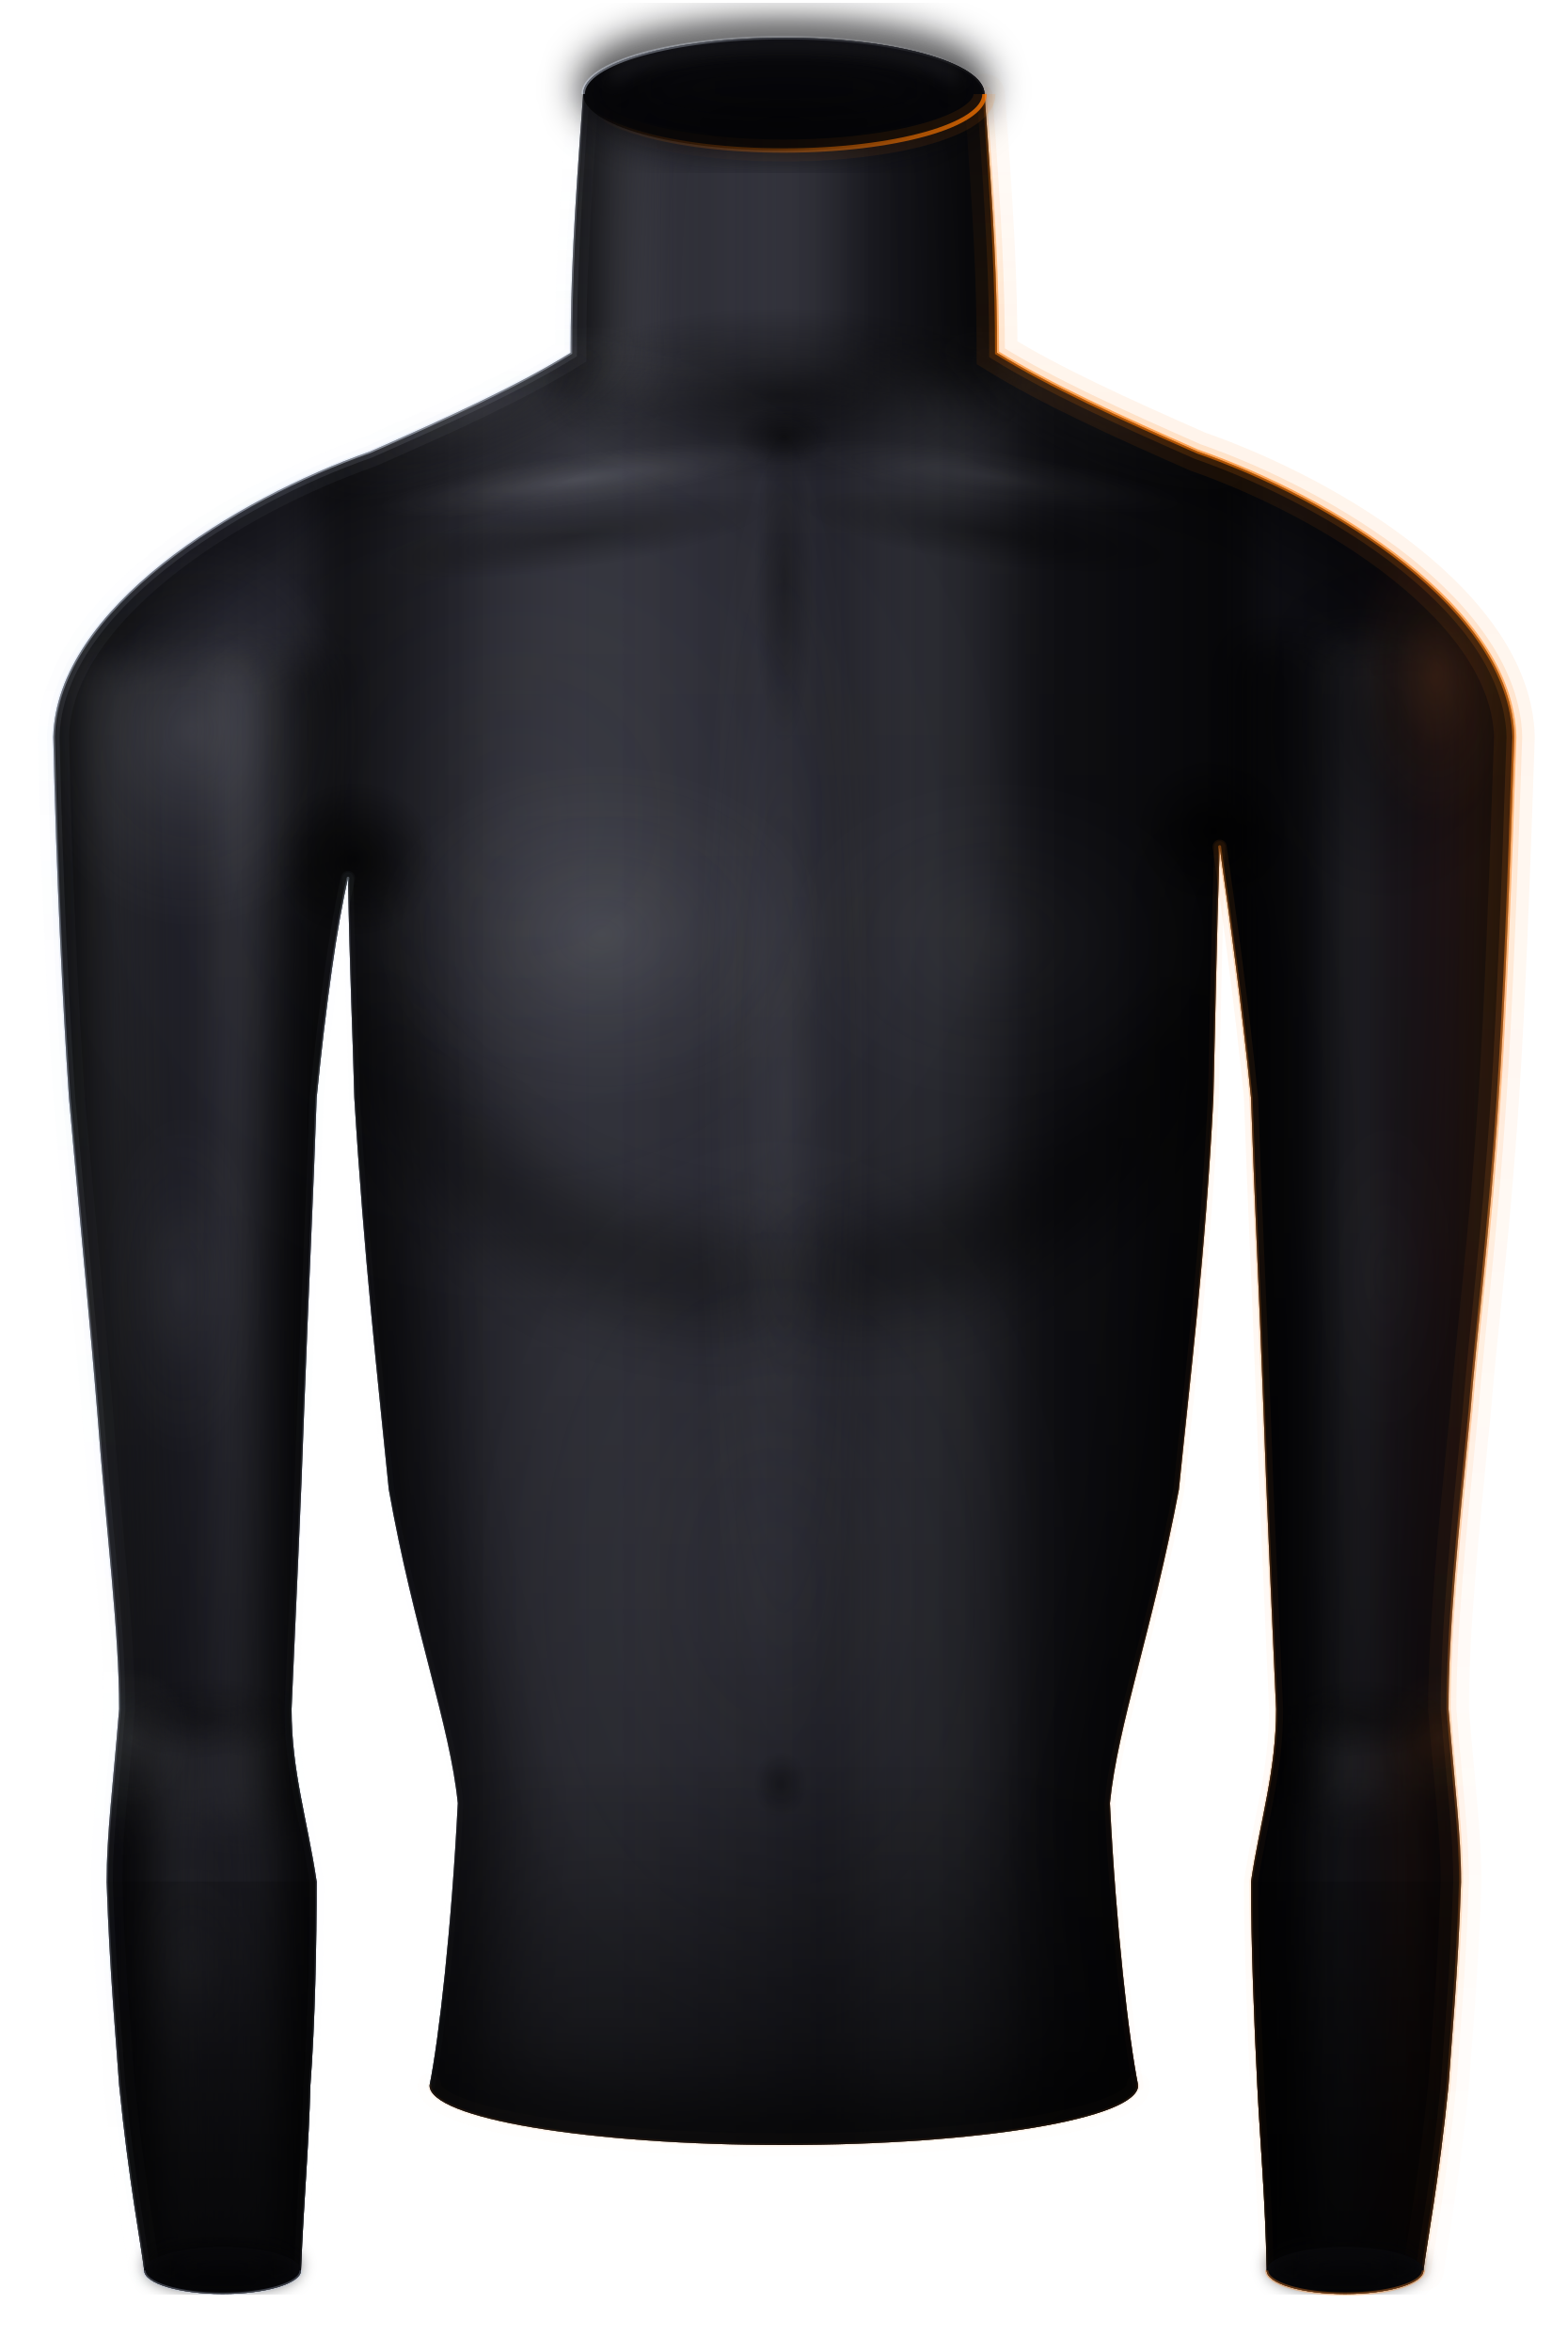
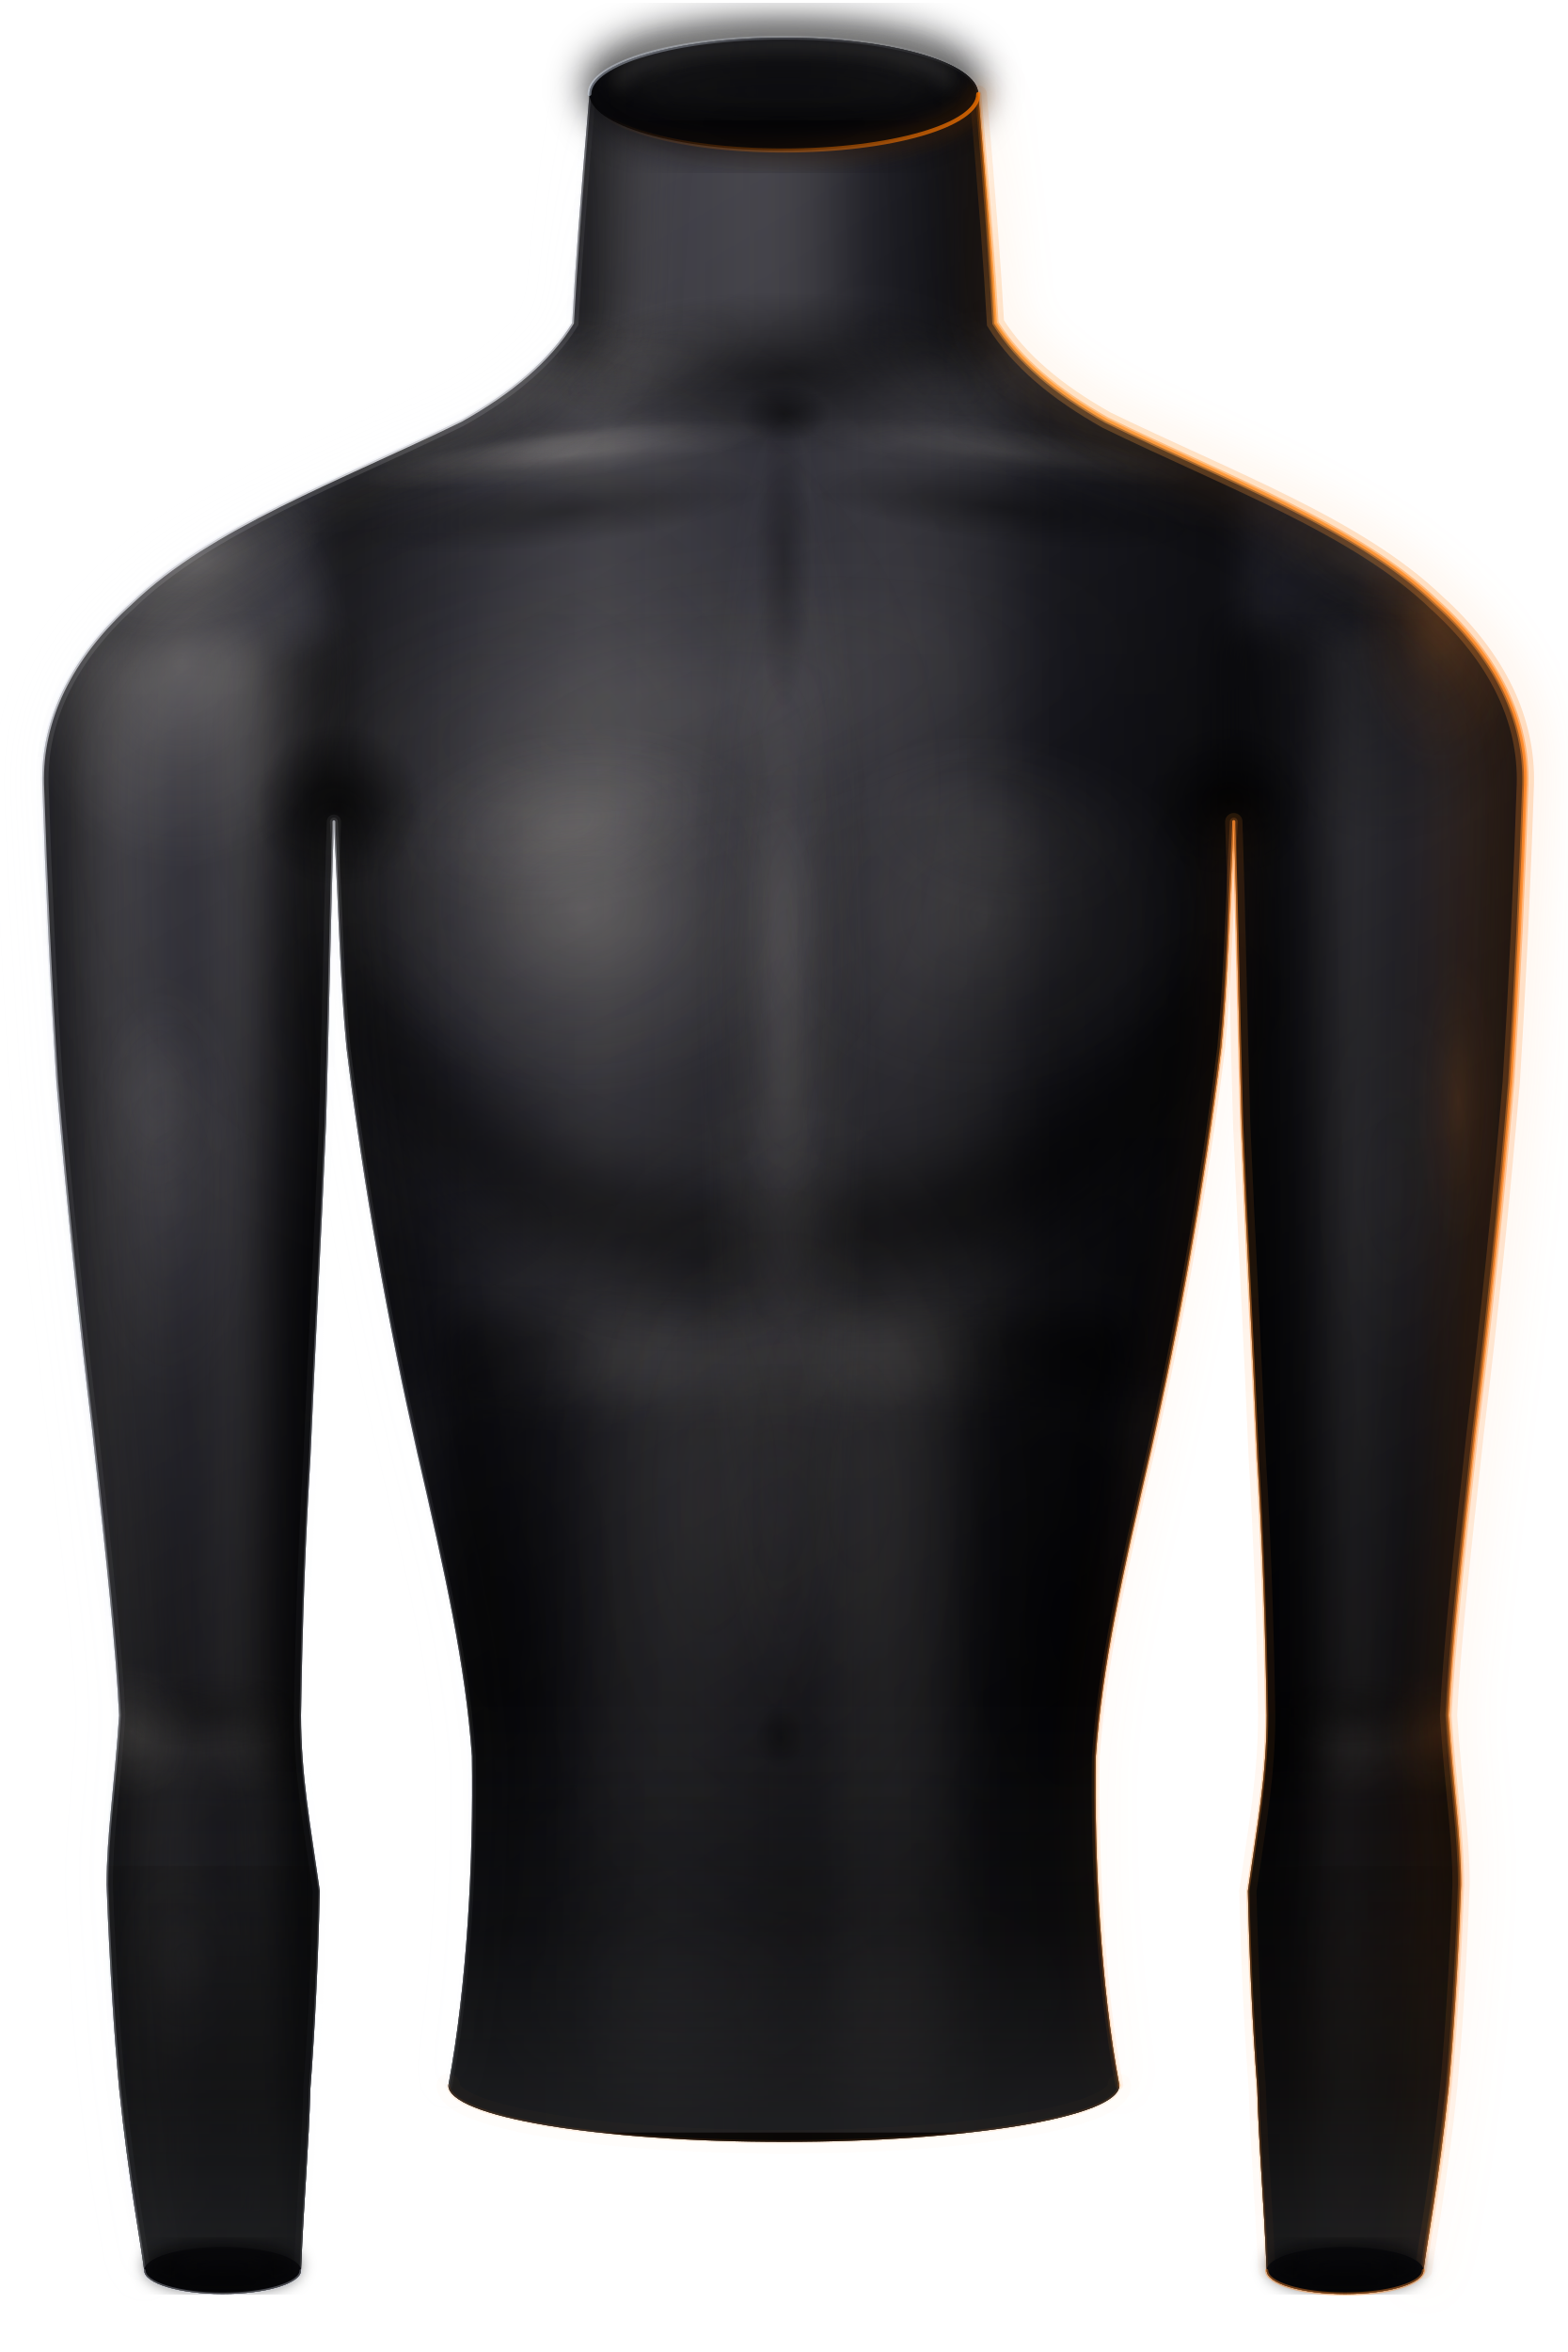
<svg xmlns="http://www.w3.org/2000/svg" viewBox="0 0 1000 1500" width="1000" height="1500">
  <defs>
    <filter id="borrao5" x="-40%" y="-40%" width="180%" height="180%" color-interpolation-filters="sRGB">
      <feGaussianBlur stdDeviation="5" />
    </filter>
    <filter id="borrao12" x="-40%" y="-40%" width="180%" height="180%" color-interpolation-filters="sRGB">
      <feGaussianBlur stdDeviation="12" />
    </filter>
    <filter id="borrao22" x="-40%" y="-40%" width="180%" height="180%" color-interpolation-filters="sRGB">
      <feGaussianBlur stdDeviation="22" />
    </filter>
-     <linearGradient id="cilindro" gradientUnits="userSpaceOnUse" x1="34" y1="0" x2="966" y2="0">
-       <stop offset="0" stop-color="#08080C" />
-       <stop offset="0.12" stop-color="#1C1C25" />
-       <stop offset="0.3" stop-color="#2A2A33" />
-       <stop offset="0.48" stop-color="#23232C" />
-       <stop offset="0.7" stop-color="#16161C" />
-       <stop offset="0.88" stop-color="#0B0B10" />
-       <stop offset="0.96" stop-color="#160E13" />
-       <stop offset="1" stop-color="#23160F" />
-     </linearGradient>
-     <linearGradient id="troncoCil" gradientUnits="userSpaceOnUse" x1="222" y1="0" x2="778" y2="0">
+     <linearGradient id="cilindro" gradientUnits="userSpaceOnUse" x1="180" y1="120" x2="880" y2="1300">
+       <stop offset="0" stop-color="#34343E" />
+       <stop offset="0.16" stop-color="#2C2C35" />
+       <stop offset="0.38" stop-color="#21212A" />
+       <stop offset="0.6" stop-color="#15151B" />
+       <stop offset="0.8" stop-color="#0C0C11" />
+       <stop offset="0.93" stop-color="#0A0709" />
+       <stop offset="1" stop-color="#140C09" />
+     </linearGradient>
+     <linearGradient id="troncoCil" gradientUnits="userSpaceOnUse" x1="213" y1="0" x2="787" y2="0">
      <stop offset="0" stop-color="#000000" stop-opacity="0.56" />
-       <stop offset="0.13" stop-color="#000000" stop-opacity="0.16" />
-       <stop offset="0.33" stop-color="#EDF1FB" stop-opacity="0.062" />
-       <stop offset="0.56" stop-color="#EDF1FB" stop-opacity="0.012" />
-       <stop offset="0.79" stop-color="#000000" stop-opacity="0.3" />
-       <stop offset="1" stop-color="#000000" stop-opacity="0.58" />
-     </linearGradient>
-     <linearGradient id="pescocoCil" gradientUnits="userSpaceOnUse" x1="364" y1="0" x2="636" y2="0">
+       <stop offset="0.13" stop-color="#000000" stop-opacity="0.14" />
+       <stop offset="0.3" stop-color="#F8F0E2" stop-opacity="0.105" />
+       <stop offset="0.5" stop-color="#F8F0E2" stop-opacity="0.03" />
+       <stop offset="0.79" stop-color="#000000" stop-opacity="0.32" />
+       <stop offset="1" stop-color="#000000" stop-opacity="0.6" />
+     </linearGradient>
+     <linearGradient id="ventreCil" gradientUnits="userSpaceOnUse" x1="292" y1="0" x2="708" y2="0">
+       <stop offset="0" stop-color="#000000" stop-opacity="0.52" />
+       <stop offset="0.16" stop-color="#000000" stop-opacity="0.16" />
+       <stop offset="0.34" stop-color="#F8F0E2" stop-opacity="0.075" />
+       <stop offset="0.54" stop-color="#F8F0E2" stop-opacity="0.02" />
+       <stop offset="0.8" stop-color="#000000" stop-opacity="0.34" />
+       <stop offset="1" stop-color="#000000" stop-opacity="0.6" />
+     </linearGradient>
+     <linearGradient id="pescocoCil" gradientUnits="userSpaceOnUse" x1="367" y1="0" x2="633" y2="0">
+       <stop offset="0" stop-color="#000000" stop-opacity="0.5" />
+       <stop offset="0.22" stop-color="#F8F0E2" stop-opacity="0.085" />
+       <stop offset="0.44" stop-color="#F8F0E2" stop-opacity="0.12" />
+       <stop offset="0.7" stop-color="#000000" stop-opacity="0.26" />
+       <stop offset="1" stop-color="#000000" stop-opacity="0.64" />
+     </linearGradient>
+     <linearGradient id="bracoE" gradientUnits="userSpaceOnUse" x1="30" y1="0" x2="210" y2="0">
+       <stop offset="0" stop-color="#000000" stop-opacity="0.42" />
+       <stop offset="0.26" stop-color="#F8F0E2" stop-opacity="0.13" />
+       <stop offset="0.54" stop-color="#F8F0E2" stop-opacity="0.025" />
+       <stop offset="0.84" stop-color="#000000" stop-opacity="0.46" />
+       <stop offset="1" stop-color="#000000" stop-opacity="0.64" />
+     </linearGradient>
+     <linearGradient id="antebracoE" gradientUnits="userSpaceOnUse" x1="70" y1="0" x2="204" y2="0">
+       <stop offset="0" stop-color="#000000" stop-opacity="0.4" />
+       <stop offset="0.28" stop-color="#F8F0E2" stop-opacity="0.105" />
+       <stop offset="0.6" stop-color="#F8F0E2" stop-opacity="0.018" />
+       <stop offset="0.86" stop-color="#000000" stop-opacity="0.44" />
+       <stop offset="1" stop-color="#000000" stop-opacity="0.6" />
+     </linearGradient>
+     <linearGradient id="bracoD" gradientUnits="userSpaceOnUse" x1="790" y1="0" x2="970" y2="0">
+       <stop offset="0" stop-color="#000000" stop-opacity="0.6" />
+       <stop offset="0.24" stop-color="#000000" stop-opacity="0.36" />
+       <stop offset="0.54" stop-color="#F8F0E2" stop-opacity="0.038" />
+       <stop offset="0.82" stop-color="#FF8A2B" stop-opacity="0.12" />
+       <stop offset="1" stop-color="#000000" stop-opacity="0.3" />
+     </linearGradient>
+     <linearGradient id="antebracoD" gradientUnits="userSpaceOnUse" x1="796" y1="0" x2="930" y2="0">
      <stop offset="0" stop-color="#000000" stop-opacity="0.56" />
-       <stop offset="0.22" stop-color="#EDF1FB" stop-opacity="0.045" />
-       <stop offset="0.44" stop-color="#EDF1FB" stop-opacity="0.075" />
-       <stop offset="0.7" stop-color="#000000" stop-opacity="0.24" />
-       <stop offset="1" stop-color="#000000" stop-opacity="0.62" />
-     </linearGradient>
-     <linearGradient id="bracoE" gradientUnits="userSpaceOnUse" x1="34" y1="0" x2="206" y2="0">
-       <stop offset="0" stop-color="#000000" stop-opacity="0.46" />
-       <stop offset="0.28" stop-color="#EDF1FB" stop-opacity="0.085" />
-       <stop offset="0.56" stop-color="#EDF1FB" stop-opacity="0.012" />
-       <stop offset="0.84" stop-color="#000000" stop-opacity="0.44" />
-       <stop offset="1" stop-color="#000000" stop-opacity="0.62" />
-     </linearGradient>
-     <linearGradient id="antebracoE" gradientUnits="userSpaceOnUse" x1="86" y1="0" x2="200" y2="0">
-       <stop offset="0" stop-color="#000000" stop-opacity="0.42" />
-       <stop offset="0.3" stop-color="#EDF1FB" stop-opacity="0.07" />
-       <stop offset="0.6" stop-color="#EDF1FB" stop-opacity="0.01" />
-       <stop offset="0.86" stop-color="#000000" stop-opacity="0.42" />
-       <stop offset="1" stop-color="#000000" stop-opacity="0.58" />
-     </linearGradient>
-     <linearGradient id="bracoD" gradientUnits="userSpaceOnUse" x1="794" y1="0" x2="966" y2="0">
-       <stop offset="0" stop-color="#000000" stop-opacity="0.58" />
-       <stop offset="0.24" stop-color="#000000" stop-opacity="0.34" />
-       <stop offset="0.54" stop-color="#EDF1FB" stop-opacity="0.028" />
-       <stop offset="0.82" stop-color="#FF8A2B" stop-opacity="0.06" />
-       <stop offset="1" stop-color="#000000" stop-opacity="0.34" />
-     </linearGradient>
-     <linearGradient id="antebracoD" gradientUnits="userSpaceOnUse" x1="800" y1="0" x2="914" y2="0">
-       <stop offset="0" stop-color="#000000" stop-opacity="0.54" />
-       <stop offset="0.28" stop-color="#000000" stop-opacity="0.3" />
-       <stop offset="0.58" stop-color="#EDF1FB" stop-opacity="0.022" />
-       <stop offset="0.84" stop-color="#FF8A2B" stop-opacity="0.05" />
-       <stop offset="1" stop-color="#000000" stop-opacity="0.36" />
+       <stop offset="0.28" stop-color="#000000" stop-opacity="0.32" />
+       <stop offset="0.58" stop-color="#F8F0E2" stop-opacity="0.03" />
+       <stop offset="0.84" stop-color="#FF8A2B" stop-opacity="0.1" />
+       <stop offset="1" stop-color="#000000" stop-opacity="0.32" />
    </linearGradient>
    <linearGradient id="vinheta" gradientUnits="userSpaceOnUse" x1="0" y1="250" x2="0" y2="1500">
      <stop offset="0" stop-color="#000000" stop-opacity="0" />
      <stop offset="0.42" stop-color="#000000" stop-opacity="0.08" />
      <stop offset="0.76" stop-color="#000000" stop-opacity="0.24" />
      <stop offset="1" stop-color="#000000" stop-opacity="0.46" />
    </linearGradient>
    <linearGradient id="peBase" gradientUnits="userSpaceOnUse" x1="0" y1="1120" x2="0" y2="1380">
      <stop offset="0" stop-color="#000000" stop-opacity="0" />
      <stop offset="1" stop-color="#000000" stop-opacity="0.54" />
    </linearGradient>
    <radialGradient id="realce">
-       <stop offset="0" stop-color="#EDF1FB" stop-opacity="0.95" />
-       <stop offset="0.5" stop-color="#EDF1FB" stop-opacity="0.36" />
-       <stop offset="1" stop-color="#EDF1FB" stop-opacity="0" />
+       <stop offset="0" stop-color="#F8F0E2" stop-opacity="0.95" />
+       <stop offset="0.5" stop-color="#F8F0E2" stop-opacity="0.36" />
+       <stop offset="1" stop-color="#F8F0E2" stop-opacity="0" />
    </radialGradient>
    <radialGradient id="brasa">
      <stop offset="0" stop-color="#FF8A2B" stop-opacity="0.8" />
      <stop offset="0.5" stop-color="#FF8A2B" stop-opacity="0.26" />
      <stop offset="1" stop-color="#FF8A2B" stop-opacity="0" />
    </radialGradient>
    <radialGradient id="sombra">
      <stop offset="0" stop-color="#000000" stop-opacity="0.92" />
      <stop offset="0.5" stop-color="#000000" stop-opacity="0.46" />
      <stop offset="1" stop-color="#000000" stop-opacity="0" />
    </radialGradient>
    <radialGradient id="oco" cx="0.5" cy="0.76" r="0.84">
      <stop offset="0" stop-color="#040405" />
      <stop offset="0.5" stop-color="#07070A" />
      <stop offset="1" stop-color="#0F0F13" />
    </radialGradient>
    <linearGradient id="fioQuente" gradientUnits="userSpaceOnUse" x1="0" y1="60" x2="0" y2="1470">
-       <stop offset="0" stop-color="#FF7700" stop-opacity="0.3" />
-       <stop offset="0.14" stop-color="#FF7700" stop-opacity="1" />
-       <stop offset="0.44" stop-color="#FF8A2B" stop-opacity="0.78" />
-       <stop offset="0.78" stop-color="#FF8A2B" stop-opacity="0.4" />
-       <stop offset="1" stop-color="#FF8A2B" stop-opacity="0.18" />
+       <stop offset="0" stop-color="#FF7700" stop-opacity="0.34" />
+       <stop offset="0.13" stop-color="#FFA042" stop-opacity="1" />
+       <stop offset="0.3" stop-color="#FF8A2B" stop-opacity="0.95" />
+       <stop offset="0.6" stop-color="#FF8A2B" stop-opacity="0.66" />
+       <stop offset="0.86" stop-color="#FF8A2B" stop-opacity="0.4" />
+       <stop offset="1" stop-color="#FF8A2B" stop-opacity="0.22" />
    </linearGradient>
    <linearGradient id="fioFrio" gradientUnits="userSpaceOnUse" x1="0" y1="60" x2="0" y2="1470">
-       <stop offset="0" stop-color="#D8E2F4" stop-opacity="0.22" />
-       <stop offset="0.16" stop-color="#D8E2F4" stop-opacity="0.95" />
-       <stop offset="0.4" stop-color="#C9D6EE" stop-opacity="0.6" />
-       <stop offset="0.7" stop-color="#C9D6EE" stop-opacity="0.38" />
-       <stop offset="1" stop-color="#C9D6EE" stop-opacity="0.26" />
-     </linearGradient>
-     <linearGradient id="labioQuente" gradientUnits="userSpaceOnUse" x1="380" y1="0" x2="640" y2="0">
+       <stop offset="0" stop-color="#E4E7F0" stop-opacity="0.26" />
+       <stop offset="0.16" stop-color="#F0F1F6" stop-opacity="1" />
+       <stop offset="0.4" stop-color="#E4E7F0" stop-opacity="0.66" />
+       <stop offset="0.7" stop-color="#DCE1EC" stop-opacity="0.4" />
+       <stop offset="1" stop-color="#DCE1EC" stop-opacity="0.26" />
+     </linearGradient>
+     <linearGradient id="piso" gradientUnits="userSpaceOnUse" x1="0" y1="1470" x2="0" y2="1120">
+       <stop offset="0" stop-color="#DCE4F2" stop-opacity="0.13" />
+       <stop offset="0.38" stop-color="#DCE4F2" stop-opacity="0.05" />
+       <stop offset="1" stop-color="#DCE4F2" stop-opacity="0" />
+     </linearGradient>
+     <linearGradient id="pisoPeito" gradientUnits="userSpaceOnUse" x1="0" y1="1352" x2="0" y2="1080">
+       <stop offset="0" stop-color="#DCE4F2" stop-opacity="0.115" />
+       <stop offset="0.45" stop-color="#DCE4F2" stop-opacity="0.04" />
+       <stop offset="1" stop-color="#DCE4F2" stop-opacity="0" />
+     </linearGradient>
+     <linearGradient id="labioQuente" gradientUnits="userSpaceOnUse" x1="384" y1="0" x2="636" y2="0">
      <stop offset="0" stop-color="#FF7700" stop-opacity="0" />
      <stop offset="0.45" stop-color="#FF7700" stop-opacity="0.3" />
      <stop offset="1" stop-color="#FF7700" stop-opacity="0.8" />
    </linearGradient>
-     <linearGradient id="labioFrio" gradientUnits="userSpaceOnUse" x1="620" y1="0" x2="368" y2="0">
+     <linearGradient id="labioFrio" gradientUnits="userSpaceOnUse" x1="616" y1="0" x2="372" y2="0">
      <stop offset="0" stop-color="#D8E2F4" stop-opacity="0.04" />
      <stop offset="0.55" stop-color="#D8E2F4" stop-opacity="0.2" />
      <stop offset="1" stop-color="#D8E2F4" stop-opacity="0.44" />
    </linearGradient>
-     <path id="silhueta" d="M372 60       C 366 140 364 180 364 225       C 330 246 286 266 236 288       C 150 318 36 388 34 470       C 36 560 40 640 44 700       C 52 790 58 850 62 900       C 68 980 76 1040 76 1090       C 72 1140 68 1170 68 1200       C 70 1260 74 1300 76 1330       C 82 1390 90 1432 92 1448       A 50 15 0 0 0 192 1448       C 194 1400 197 1370 198 1330       C 201 1290 202 1240 202 1200       C 196 1160 186 1130 186 1090       C 189 1020 192 960 194 900       C 197 820 200 760 202 700       C 208 640 215 590 222 560       C 223 620 225 660 226 700       C 232 800 241 880 248 950       C 264 1040 287 1100 292 1150       C 288 1230 280 1300 274 1330       A 226 38 0 0 0 726 1330       C 720 1300 712 1230 708 1150       C 713 1100 735 1040 752 950       C 759 880 769 800 774 700       C 775 660 776 600 778 540       C 785 590 792 640 798 700       C 800 760 803 820 806 900       C 808 960 811 1020 814 1090       C 814 1130 804 1160 798 1200       C 798 1240 800 1290 802 1330       C 804 1370 807 1400 808 1448       A 50 15 0 0 0 908 1448       C 910 1432 918 1390 924 1330       C 926 1300 930 1260 932 1200       C 932 1170 928 1140 924 1090       C 924 1040 930 980 938 900       C 942 850 950 790 956 700       C 960 640 963 560 966 470       C 964 388 850 318 764 288       C 714 266 670 246 636 225       C 636 180 634 140 628 60       A 128 36 0 0 0 372 60 Z" />
+     <path id="silhueta" d="M376 60       C 370 130 367 170 365 206       C 350 230 326 250 294 268       C 216 306 134 336 84 384       C 44 420 26 460 27 500       C 29 562 32 626 36 690       C 42 762 50 840 59 914       C 68 996 74 1052 76 1094       C 73 1140 68 1170 68 1202       C 70 1256 73 1300 76 1332       C 82 1390 90 1432 92 1448       A 50 15 0 0 0 192 1448       C 194 1400 197 1370 198 1332       C 201 1292 203 1250 204 1206       C 198 1164 192 1132 192 1094       C 193 1030 195 980 198 930       C 201 858 205 788 208 716       C 210 646 211 582 213 524       C 216 582 217 626 221 668       C 232 758 248 846 266 926       C 284 1004 297 1062 301 1120       C 302 1186 298 1266 286 1330       A 214 36 0 0 0 714 1330       C 702 1266 698 1186 699 1120       C 703 1062 716 1004 734 926       C 752 846 768 758 779 668       C 783 626 784 582 787 524       C 789 582 790 646 792 716       C 795 788 799 858 802 930       C 805 980 807 1030 808 1094       C 808 1132 802 1164 796 1206       C 797 1250 799 1292 802 1332       C 803 1370 806 1400 808 1448       A 50 15 0 0 0 908 1448       C 910 1432 918 1390 924 1332       C 927 1300 930 1256 932 1202       C 932 1170 927 1140 924 1094       C 926 1052 932 996 941 914       C 950 840 958 762 964 690       C 968 626 971 562 973 500       C 974 460 956 420 916 384       C 866 336 784 306 706 268       C 674 250 650 230 635 206       C 633 170 630 130 624 60       A 124 36 0 0 0 376 60 Z" />
    <clipPath id="corpo">
      <use href="#silhueta" />
    </clipPath>
-     <path id="ladoD" d="M628 60 C 634 140 636 180 636 225       C 670 246 714 266 764 288 C 850 318 964 388 966 470       C 963 560 960 640 956 700 C 950 790 942 850 938 900       C 930 980 924 1040 924 1090 C 928 1140 932 1170 932 1200       C 930 1260 926 1300 924 1330 C 918 1390 910 1432 908 1448" />
-     <path id="ladoE" d="M372 60 C 366 140 364 180 364 225       C 330 246 286 266 236 288 C 150 318 36 388 34 470       C 36 560 40 640 44 700 C 52 790 58 850 62 900       C 68 980 76 1040 76 1090 C 72 1140 68 1170 68 1200       C 70 1260 74 1300 76 1330 C 82 1390 90 1432 92 1448" />
-     <path id="dentroE" d="M192 1448 C 194 1400 197 1370 198 1330       C 201 1290 202 1240 202 1200 C 196 1160 186 1130 186 1090       C 189 1020 192 960 194 900 C 197 820 200 760 202 700       C 208 640 215 590 222 560" />
-     <path id="flancoE" d="M222 560 C 223 620 225 660 226 700       C 232 800 241 880 248 950 C 264 1040 287 1100 292 1150       C 288 1230 280 1300 274 1330" />
-     <path id="dentroD" d="M778 540 C 785 590 792 640 798 700       C 800 760 803 820 806 900 C 808 960 811 1020 814 1090       C 814 1130 804 1160 798 1200 C 798 1240 800 1290 802 1330       C 804 1370 807 1400 808 1448" />
-     <path id="flancoD" d="M726 1330 C 720 1300 712 1230 708 1150       C 713 1100 735 1040 752 950 C 759 880 769 800 774 700       C 775 660 776 600 778 540" />
+     <path id="ladoD" d="M624 60 C 630 130 633 170 635 206       C 650 230 674 250 706 268 C 784 306 866 336 916 384       C 956 420 974 460 973 500 C 971 562 968 626 964 690       C 958 762 950 840 941 914 C 932 996 926 1052 924 1094       C 927 1140 932 1170 932 1202 C 930 1256 927 1300 924 1332       C 918 1390 910 1432 908 1448" />
+     <path id="ladoE" d="M376 60 C 370 130 367 170 365 206       C 350 230 326 250 294 268 C 216 306 134 336 84 384       C 44 420 26 460 27 500 C 29 562 32 626 36 690       C 42 762 50 840 59 914 C 68 996 74 1052 76 1094       C 73 1140 68 1170 68 1202 C 70 1256 73 1300 76 1332       C 82 1390 90 1432 92 1448" />
+     <path id="dentroE" d="M192 1448 C 194 1400 197 1370 198 1332       C 201 1292 203 1250 204 1206 C 198 1164 192 1132 192 1094       C 193 1030 195 980 198 930 C 201 858 205 788 208 716       C 210 646 211 582 213 524" />
+     <path id="flancoE" d="M213 524 C 216 582 217 626 221 668       C 232 758 248 846 266 926 C 284 1004 297 1062 301 1120       C 302 1186 298 1266 286 1330" />
+     <path id="dentroD" d="M787 524 C 789 582 790 646 792 716       C 795 788 799 858 802 930 C 805 980 807 1030 808 1094       C 808 1132 802 1164 796 1206 C 797 1250 799 1292 802 1332       C 803 1370 806 1400 808 1448" />
+     <path id="flancoD" d="M714 1330 C 702 1266 698 1186 699 1120       C 703 1062 716 1004 734 926 C 752 846 768 758 779 668       C 783 626 784 582 787 524" />
    <path id="baseE" d="M92 1448 A 50 15 0 0 0 192 1448" />
-     <path id="baseC" d="M274 1330 A 226 38 0 0 0 726 1330" />
+     <path id="baseC" d="M286 1330 A 214 36 0 0 0 714 1330" />
    <path id="baseD" d="M808 1448 A 50 15 0 0 0 908 1448" />
  </defs>
  <use href="#silhueta" fill="url(#cilindro)" />
  <g clip-path="url(#corpo)">
-     <rect x="200" y="230" width="600" height="1190" fill="url(#troncoCil)" filter="url(#borrao12)" />
-     <rect x="356" y="24" width="288" height="226" fill="url(#pescocoCil)" filter="url(#borrao12)" />
-     <rect x="20" y="420" width="196" height="740" fill="url(#bracoE)" filter="url(#borrao12)" />
-     <rect x="80" y="1100" width="130" height="400" fill="url(#antebracoE)" filter="url(#borrao12)" />
-     <rect x="786" y="410" width="196" height="740" fill="url(#bracoD)" filter="url(#borrao12)" />
-     <rect x="794" y="1100" width="130" height="400" fill="url(#antebracoD)" filter="url(#borrao12)" />
-     <use href="#silhueta" fill="none" stroke="#000000" stroke-opacity="0.44" stroke-width="58" filter="url(#borrao22)" />
-     <ellipse cx="500" cy="252" rx="158" ry="56" fill="url(#sombra)" opacity="0.6" />
-     <ellipse cx="500" cy="278" rx="31" ry="19" fill="url(#sombra)" opacity="0.52" />
-     <ellipse cx="330" cy="520" rx="330" ry="330" fill="url(#realce)" opacity="0.05" />
-     <ellipse cx="302" cy="264" rx="116" ry="35" fill="url(#realce)" opacity="0.085" transform="rotate(-24 302 264)" />
-     <ellipse cx="698" cy="262" rx="112" ry="33" fill="url(#realce)" opacity="0.038" transform="rotate(24 698 262)" />
-     <ellipse cx="368" cy="306" rx="128" ry="16" fill="url(#realce)" opacity="0.14" transform="rotate(-8 368 306)" />
-     <ellipse cx="366" cy="342" rx="126" ry="21" fill="url(#sombra)" opacity="0.34" transform="rotate(-8 366 342)" />
-     <ellipse cx="632" cy="304" rx="126" ry="16" fill="url(#realce)" opacity="0.07" transform="rotate(8 632 304)" />
-     <ellipse cx="634" cy="340" rx="124" ry="21" fill="url(#sombra)" opacity="0.38" transform="rotate(8 634 340)" />
-     <ellipse cx="122" cy="466" rx="106" ry="126" fill="url(#realce)" opacity="0.14" />
-     <ellipse cx="886" cy="458" rx="98" ry="120" fill="url(#sombra)" opacity="0.34" />
-     <ellipse cx="916" cy="430" rx="54" ry="96" fill="url(#brasa)" opacity="0.16" />
-     <ellipse cx="226" cy="548" rx="52" ry="50" fill="url(#sombra)" opacity="0.74" />
-     <ellipse cx="774" cy="530" rx="50" ry="48" fill="url(#sombra)" opacity="0.8" />
-     <ellipse cx="384" cy="596" rx="146" ry="110" fill="url(#realce)" opacity="0.115" />
-     <ellipse cx="636" cy="600" rx="140" ry="106" fill="url(#realce)" opacity="0.05" />
-     <path d="M228 628 C 302 744 392 786 494 788 L 494 846              C 374 846 282 798 220 672 Z" fill="#000000" opacity="0.38" filter="url(#borrao22)" />
-     <path d="M772 622 C 698 738 610 780 506 784 L 506 842              C 626 842 718 794 780 666 Z" fill="#000000" opacity="0.44" filter="url(#borrao22)" />
-     <ellipse cx="500" cy="700" rx="56" ry="430" fill="url(#realce)" opacity="0.085" />
-     <ellipse cx="500" cy="372" rx="19" ry="104" fill="url(#sombra)" opacity="0.32" />
-     <ellipse cx="494" cy="1010" rx="196" ry="300" fill="url(#realce)" opacity="0.055" />
-     <ellipse cx="498" cy="1138" rx="17" ry="21" fill="url(#sombra)" opacity="0.36" />
-     <ellipse cx="116" cy="820" rx="52" ry="110" fill="url(#realce)" opacity="0.075" />
-     <ellipse cx="84" cy="1108" rx="38" ry="44" fill="url(#realce)" opacity="0.11" />
-     <ellipse cx="132" cy="1096" rx="62" ry="26" fill="url(#sombra)" opacity="0.3" />
-     <ellipse cx="122" cy="1254" rx="44" ry="66" fill="url(#realce)" opacity="0.05" />
-     <ellipse cx="884" cy="814" rx="48" ry="106" fill="url(#realce)" opacity="0.025" />
-     <ellipse cx="918" cy="1108" rx="36" ry="42" fill="url(#brasa)" opacity="0.12" />
-     <ellipse cx="868" cy="1096" rx="60" ry="25" fill="url(#sombra)" opacity="0.34" />
+     <rect x="205" y="230" width="590" height="660" fill="url(#troncoCil)" filter="url(#borrao12)" />
+     <rect x="285" y="840" width="430" height="580" fill="url(#ventreCil)" filter="url(#borrao12)" />
+     <rect x="358" y="20" width="284" height="214" fill="url(#pescocoCil)" filter="url(#borrao12)" />
+     <rect x="18" y="410" width="200" height="720" fill="url(#bracoE)" filter="url(#borrao12)" />
+     <rect x="62" y="1090" width="148" height="410" fill="url(#antebracoE)" filter="url(#borrao12)" />
+     <rect x="782" y="400" width="200" height="730" fill="url(#bracoD)" filter="url(#borrao12)" />
+     <rect x="790" y="1090" width="148" height="410" fill="url(#antebracoD)" filter="url(#borrao12)" />
+     <use href="#silhueta" fill="none" stroke="#000000" stroke-opacity="0.36" stroke-width="54" filter="url(#borrao22)" />
+     <ellipse cx="500" cy="238" rx="150" ry="52" fill="url(#sombra)" opacity="0.6" />
+     <ellipse cx="500" cy="264" rx="29" ry="18" fill="url(#sombra)" opacity="0.52" />
+     <ellipse cx="322" cy="500" rx="332" ry="332" fill="url(#realce)" opacity="0.085" />
+     <ellipse cx="430" cy="452" rx="292" ry="84" fill="url(#realce)" opacity="0.105" transform="rotate(-9 430 452)" filter="url(#borrao22)" />
+     <ellipse cx="300" cy="248" rx="118" ry="34" fill="url(#realce)" opacity="0.13" transform="rotate(-20 300 248)" />
+     <ellipse cx="700" cy="246" rx="114" ry="32" fill="url(#realce)" opacity="0.06" transform="rotate(20 700 246)" />
+     <ellipse cx="362" cy="290" rx="134" ry="15" fill="url(#realce)" opacity="0.21" transform="rotate(-7 362 290)" />
+     <ellipse cx="360" cy="326" rx="132" ry="22" fill="url(#sombra)" opacity="0.36" transform="rotate(-7 360 326)" />
+     <ellipse cx="638" cy="288" rx="130" ry="15" fill="url(#realce)" opacity="0.11" transform="rotate(7 638 288)" />
+     <ellipse cx="640" cy="324" rx="128" ry="22" fill="url(#sombra)" opacity="0.4" transform="rotate(7 640 324)" />
+     <ellipse cx="352" cy="283" rx="110" ry="5.5" fill="url(#realce)" opacity="0.3" transform="rotate(-8 352 283)" filter="url(#borrao5)" />
+     <ellipse cx="648" cy="281" rx="104" ry="5" fill="url(#realce)" opacity="0.16" transform="rotate(8 648 281)" filter="url(#borrao5)" />
+     <ellipse cx="404" cy="236" rx="88" ry="30" fill="url(#realce)" opacity="0.09" transform="rotate(-26 404 236)" filter="url(#borrao12)" />
+     <ellipse cx="596" cy="234" rx="84" ry="28" fill="url(#realce)" opacity="0.05" transform="rotate(26 596 234)" filter="url(#borrao12)" />
+     <ellipse cx="286" cy="276" rx="136" ry="42" fill="url(#realce)" opacity="0.1" transform="rotate(-21 286 276)" filter="url(#borrao12)" />
+     <ellipse cx="714" cy="272" rx="130" ry="40" fill="url(#realce)" opacity="0.05" transform="rotate(21 714 272)" filter="url(#borrao12)" />
+     <ellipse cx="116" cy="422" rx="110" ry="132" fill="url(#realce)" opacity="0.24" />
+     <ellipse cx="128" cy="358" rx="80" ry="42" fill="url(#realce)" opacity="0.21" transform="rotate(-20 128 358)" />
+     <ellipse cx="884" cy="416" rx="102" ry="126" fill="url(#sombra)" opacity="0.34" />
+     <ellipse cx="918" cy="392" rx="56" ry="100" fill="url(#brasa)" opacity="0.26" />
+     <ellipse cx="874" cy="356" rx="66" ry="36" fill="url(#realce)" opacity="0.075" transform="rotate(20 874 356)" />
+     <ellipse cx="216" cy="514" rx="54" ry="52" fill="url(#sombra)" opacity="0.76" />
+     <ellipse cx="784" cy="512" rx="52" ry="50" fill="url(#sombra)" opacity="0.82" />
+     <ellipse cx="372" cy="580" rx="152" ry="120" fill="url(#realce)" opacity="0.21" />
+     <ellipse cx="628" cy="584" rx="146" ry="116" fill="url(#realce)" opacity="0.105" />
+     <ellipse cx="364" cy="524" rx="98" ry="50" fill="url(#realce)" opacity="0.15" transform="rotate(-12 364 524)" filter="url(#borrao12)" />
+     <ellipse cx="636" cy="528" rx="92" ry="46" fill="url(#realce)" opacity="0.072" transform="rotate(12 636 528)" filter="url(#borrao12)" />
+     <path d="M214 604 C 292 722 384 762 494 764 L 494 824              C 372 824 280 776 206 648 Z" fill="#000000" opacity="0.5" filter="url(#borrao22)" />
+     <path d="M786 598 C 708 716 616 756 506 758 L 506 818              C 628 818 720 772 794 642 Z" fill="#000000" opacity="0.56" filter="url(#borrao22)" />
+     <ellipse cx="500" cy="680" rx="54" ry="420" fill="url(#realce)" opacity="0.135" />
+     <ellipse cx="500" cy="590" rx="25" ry="186" fill="url(#realce)" opacity="0.1" filter="url(#borrao12)" />
+     <ellipse cx="468" cy="600" rx="13" ry="172" fill="url(#sombra)" opacity="0.18" filter="url(#borrao12)" />
+     <ellipse cx="532" cy="600" rx="13" ry="172" fill="url(#sombra)" opacity="0.22" filter="url(#borrao12)" />
+     <ellipse cx="500" cy="356" rx="18" ry="96" fill="url(#sombra)" opacity="0.3" />
+     <ellipse cx="496" cy="980" rx="168" ry="290" fill="url(#realce)" opacity="0.06" />
+     <ellipse cx="452" cy="950" rx="56" ry="188" fill="url(#realce)" opacity="0.05" filter="url(#borrao22)" />
+     <ellipse cx="548" cy="950" rx="54" ry="184" fill="url(#realce)" opacity="0.032" filter="url(#borrao22)" />
+     <ellipse cx="500" cy="960" rx="11" ry="200" fill="url(#sombra)" opacity="0.13" filter="url(#borrao22)" />
+     <ellipse cx="288" cy="792" rx="70" ry="36" fill="url(#sombra)" opacity="0.13" transform="rotate(-32 288 792)" filter="url(#borrao22)" />
+     <ellipse cx="318" cy="878" rx="62" ry="30" fill="url(#sombra)" opacity="0.1" transform="rotate(-30 318 878)" filter="url(#borrao22)" />
+     <ellipse cx="712" cy="788" rx="68" ry="34" fill="url(#sombra)" opacity="0.16" transform="rotate(32 712 788)" filter="url(#borrao22)" />
+     <ellipse cx="682" cy="874" rx="60" ry="28" fill="url(#sombra)" opacity="0.12" transform="rotate(30 682 874)" filter="url(#borrao22)" />
+     <ellipse cx="318" cy="1040" rx="58" ry="160" fill="url(#sombra)" opacity="0.38" filter="url(#borrao22)" />
+     <ellipse cx="682" cy="1036" rx="56" ry="156" fill="url(#sombra)" opacity="0.44" filter="url(#borrao22)" />
+     <ellipse cx="438" cy="1266" rx="128" ry="62" fill="url(#realce)" opacity="0.05" filter="url(#borrao22)" />
+     <ellipse cx="572" cy="1270" rx="120" ry="58" fill="url(#realce)" opacity="0.028" filter="url(#borrao22)" />
+     <ellipse cx="498" cy="1108" rx="16" ry="20" fill="url(#sombra)" opacity="0.36" />
+     <ellipse cx="108" cy="762" rx="58" ry="132" fill="url(#realce)" opacity="0.085" />
+     <ellipse cx="100" cy="700" rx="34" ry="72" fill="url(#realce)" opacity="0.11" filter="url(#borrao12)" />
+     <ellipse cx="84" cy="1104" rx="38" ry="44" fill="url(#realce)" opacity="0.11" />
+     <ellipse cx="136" cy="1092" rx="62" ry="26" fill="url(#sombra)" opacity="0.3" />
+     <ellipse cx="118" cy="1250" rx="44" ry="66" fill="url(#realce)" opacity="0.055" />
+     <ellipse cx="890" cy="758" rx="54" ry="128" fill="url(#realce)" opacity="0.03" />
+     <ellipse cx="930" cy="702" rx="26" ry="92" fill="url(#brasa)" opacity="0.14" />
+     <ellipse cx="918" cy="1104" rx="36" ry="42" fill="url(#brasa)" opacity="0.12" />
+     <ellipse cx="864" cy="1092" rx="60" ry="25" fill="url(#sombra)" opacity="0.34" />
    <rect x="0" y="250" width="1000" height="1250" fill="url(#vinheta)" />
-     <rect x="236" y="1120" width="528" height="268" fill="url(#peBase)" />
-     <rect x="60" y="1200" width="160" height="300" fill="url(#peBase)" />
-     <rect x="780" y="1200" width="160" height="300" fill="url(#peBase)" />
+     <rect x="282" y="1120" width="436" height="268" fill="url(#peBase)" />
+     <rect x="52" y="1190" width="168" height="310" fill="url(#peBase)" />
+     <rect x="780" y="1190" width="168" height="310" fill="url(#peBase)" />
+     <rect x="282" y="1080" width="436" height="280" fill="url(#pisoPeito)" />
+     <rect x="44" y="1120" width="180" height="360" fill="url(#piso)" />
+     <rect x="776" y="1120" width="180" height="360" fill="url(#piso)" />
  </g>
  <g fill="none" stroke-linecap="round">
    <g stroke="url(#fioQuente)">
-       <use href="#ladoD" stroke-width="26" opacity="0.08" />
-       <use href="#ladoD" stroke-width="10" opacity="0.15" />
-       <use href="#ladoD" stroke-width="2.6" opacity="0.6" />
-       <use href="#dentroD" stroke-width="9" opacity="0.09" />
-       <use href="#dentroD" stroke-width="2" opacity="0.34" />
-       <use href="#flancoD" stroke-width="7" opacity="0.06" />
-       <use href="#flancoD" stroke-width="1.6" opacity="0.2" />
-       <use href="#baseC" stroke-width="15" opacity="0.05" />
-       <use href="#baseC" stroke-width="2.2" opacity="0.3" />
-       <use href="#baseD" stroke-width="2" opacity="0.34" />
+       <use href="#ladoD" stroke-width="34" opacity="0.085" filter="url(#borrao12)" />
+       <use href="#ladoD" stroke-width="11" opacity="0.26" />
+       <use href="#ladoD" stroke-width="4" opacity="0.5" />
+       <use href="#ladoD" stroke-width="1.8" opacity="0.95" />
+       <use href="#dentroD" stroke-width="11" opacity="0.14" />
+       <use href="#dentroD" stroke-width="2" opacity="0.62" />
+       <use href="#flancoD" stroke-width="14" opacity="0.1" filter="url(#borrao12)" />
+       <use href="#flancoD" stroke-width="5" opacity="0.2" />
+       <use href="#flancoD" stroke-width="1.8" opacity="0.6" />
+       <use href="#baseC" stroke-width="15" opacity="0.06" />
+       <use href="#baseC" stroke-width="2.2" opacity="0.34" />
+       <use href="#baseD" stroke-width="2" opacity="0.38" />
    </g>
    <g stroke="url(#fioFrio)">
-       <use href="#ladoE" stroke-width="20" opacity="0.05" />
-       <use href="#ladoE" stroke-width="8" opacity="0.11" />
-       <use href="#ladoE" stroke-width="2" opacity="0.5" />
-       <use href="#dentroE" stroke-width="9" opacity="0.05" />
-       <use href="#dentroE" stroke-width="1.8" opacity="0.3" />
-       <use href="#flancoE" stroke-width="7" opacity="0.04" />
-       <use href="#flancoE" stroke-width="1.6" opacity="0.2" />
-       <use href="#baseE" stroke-width="1.8" opacity="0.3" />
+       <use href="#ladoE" stroke-width="24" opacity="0.055" filter="url(#borrao12)" />
+       <use href="#ladoE" stroke-width="8" opacity="0.13" />
+       <use href="#ladoE" stroke-width="2.2" opacity="0.8" />
+       <use href="#dentroE" stroke-width="9" opacity="0.08" />
+       <use href="#dentroE" stroke-width="1.8" opacity="0.5" />
+       <use href="#flancoE" stroke-width="14" opacity="0.07" filter="url(#borrao12)" />
+       <use href="#flancoE" stroke-width="5" opacity="0.14" />
+       <use href="#flancoE" stroke-width="1.6" opacity="0.46" />
+       <use href="#baseE" stroke-width="1.8" opacity="0.32" />
    </g>
  </g>
-   <g fill="none">
-     <ellipse cx="500" cy="60" rx="128" ry="36" fill="url(#oco)" stroke="none" />
-     <ellipse cx="500" cy="56" rx="118" ry="30" stroke="#040406" stroke-opacity="0.85" stroke-width="24" filter="url(#borrao12)" />
-     <path d="M392 52 A 108 24 0 0 1 608 52" stroke="#EDF1FB" stroke-opacity="0.09" stroke-width="7" filter="url(#borrao5)" />
-     <path d="M372 60 A 128 36 0 0 1 628 60" stroke="url(#labioFrio)" stroke-width="2.2" />
-     <path d="M372 60 A 128 36 0 0 0 628 60" stroke="url(#labioQuente)" stroke-width="14" opacity="0.14" />
-     <path d="M372 60 A 128 36 0 0 0 628 60" stroke="url(#labioQuente)" stroke-width="2.8" />
+   <g fill="none" stroke-linecap="round">
+     <ellipse cx="500" cy="60" rx="124" ry="36" fill="url(#oco)" stroke="none" />
+     <ellipse cx="500" cy="56" rx="114" ry="30" stroke="#040406" stroke-opacity="0.85" stroke-width="24" filter="url(#borrao12)" />
+     <ellipse cx="500" cy="44" rx="100" ry="18" stroke="#F8F0E2" stroke-opacity="0.055" stroke-width="22" filter="url(#borrao12)" />
+     <path d="M396 52 A 104 24 0 0 1 604 52" stroke="#F8F0E2" stroke-opacity="0.13" stroke-width="7" filter="url(#borrao5)" />
+     <path d="M376 60 A 124 36 0 0 1 624 60" stroke="url(#labioFrio)" stroke-width="2.4" />
+     <path d="M376 60 A 124 36 0 0 0 624 60" stroke="url(#labioQuente)" stroke-width="16" opacity="0.16" filter="url(#borrao5)" />
+     <path d="M376 60 A 124 36 0 0 0 624 60" stroke="url(#labioQuente)" stroke-width="2.6" />
    <ellipse cx="142" cy="1448" rx="50" ry="15" fill="url(#oco)" stroke="none" />
    <ellipse cx="142" cy="1445" rx="43" ry="10" stroke="#040406" stroke-opacity="0.8" stroke-width="11" filter="url(#borrao5)" />
-     <use href="#baseE" stroke="#C9D6EE" stroke-opacity="0.26" stroke-width="1.8" />
+     <use href="#baseE" stroke="#DCE1EC" stroke-opacity="0.3" stroke-width="1.8" />
    <ellipse cx="858" cy="1448" rx="50" ry="15" fill="url(#oco)" stroke="none" />
    <ellipse cx="858" cy="1445" rx="43" ry="10" stroke="#040406" stroke-opacity="0.8" stroke-width="11" filter="url(#borrao5)" />
-     <use href="#baseD" stroke="#FF8A2B" stroke-opacity="0.34" stroke-width="2" />
+     <use href="#baseD" stroke="#FF8A2B" stroke-opacity="0.4" stroke-width="2" />
  </g>
</svg>
